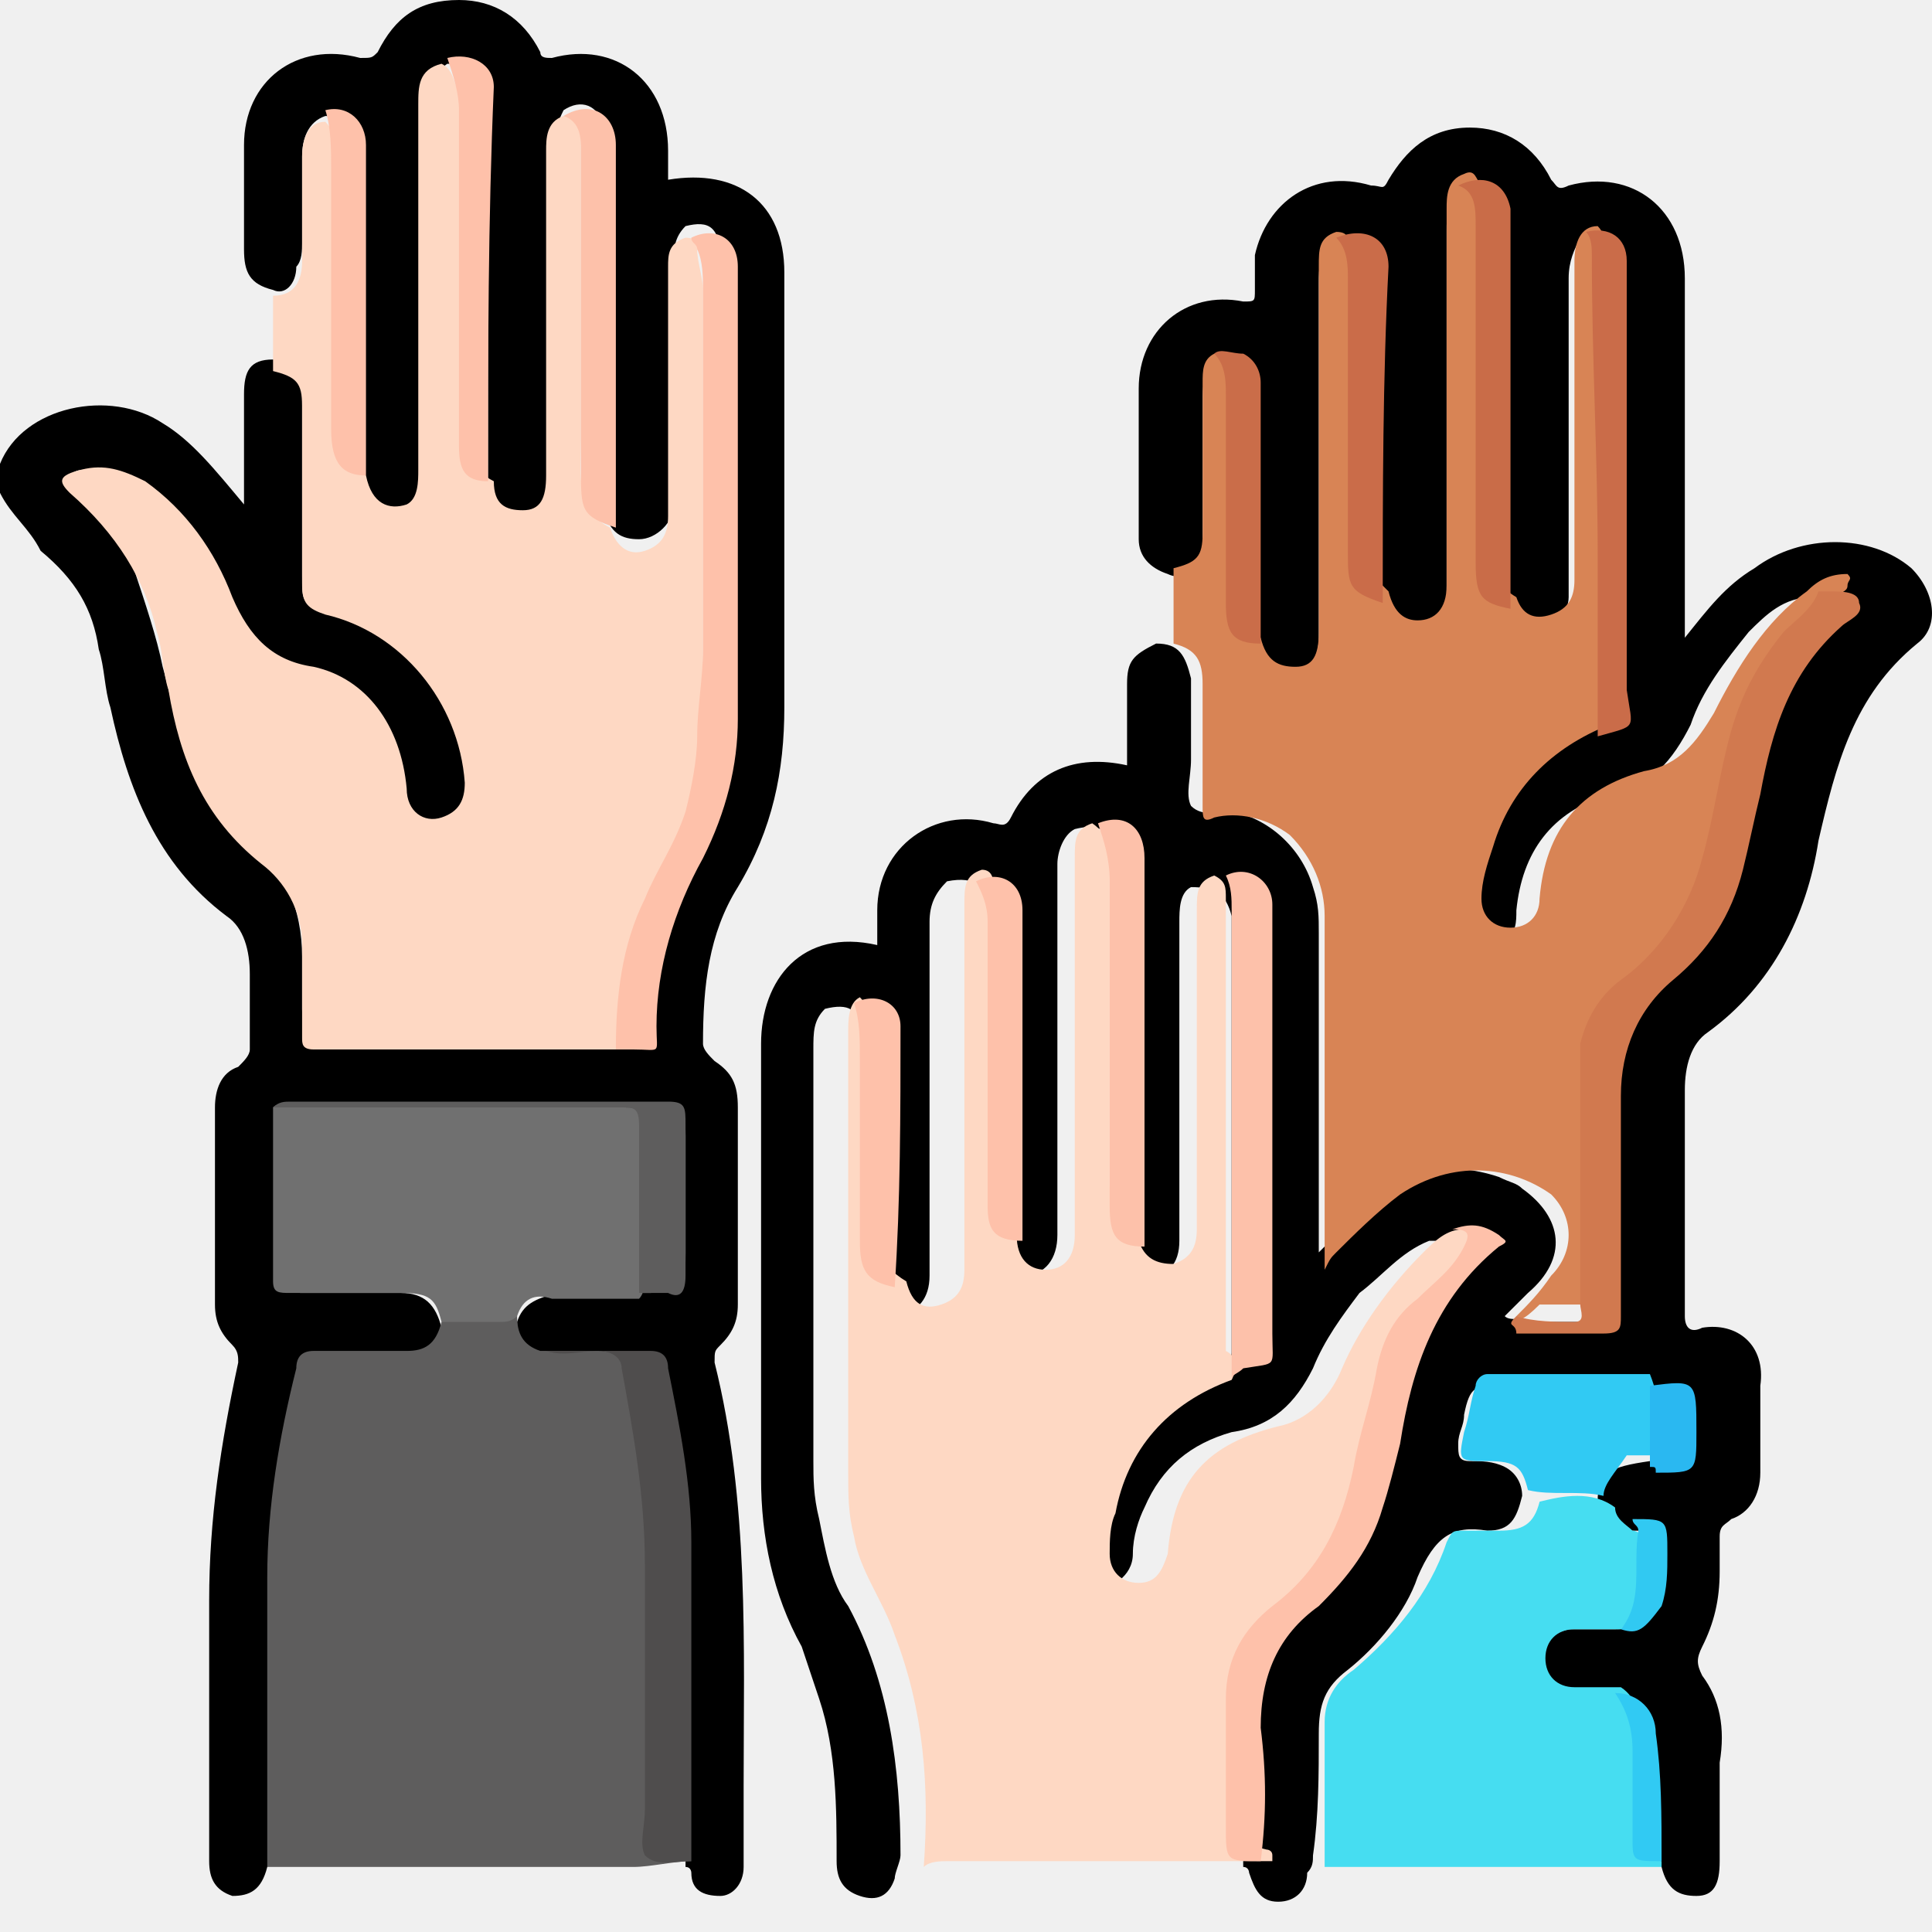
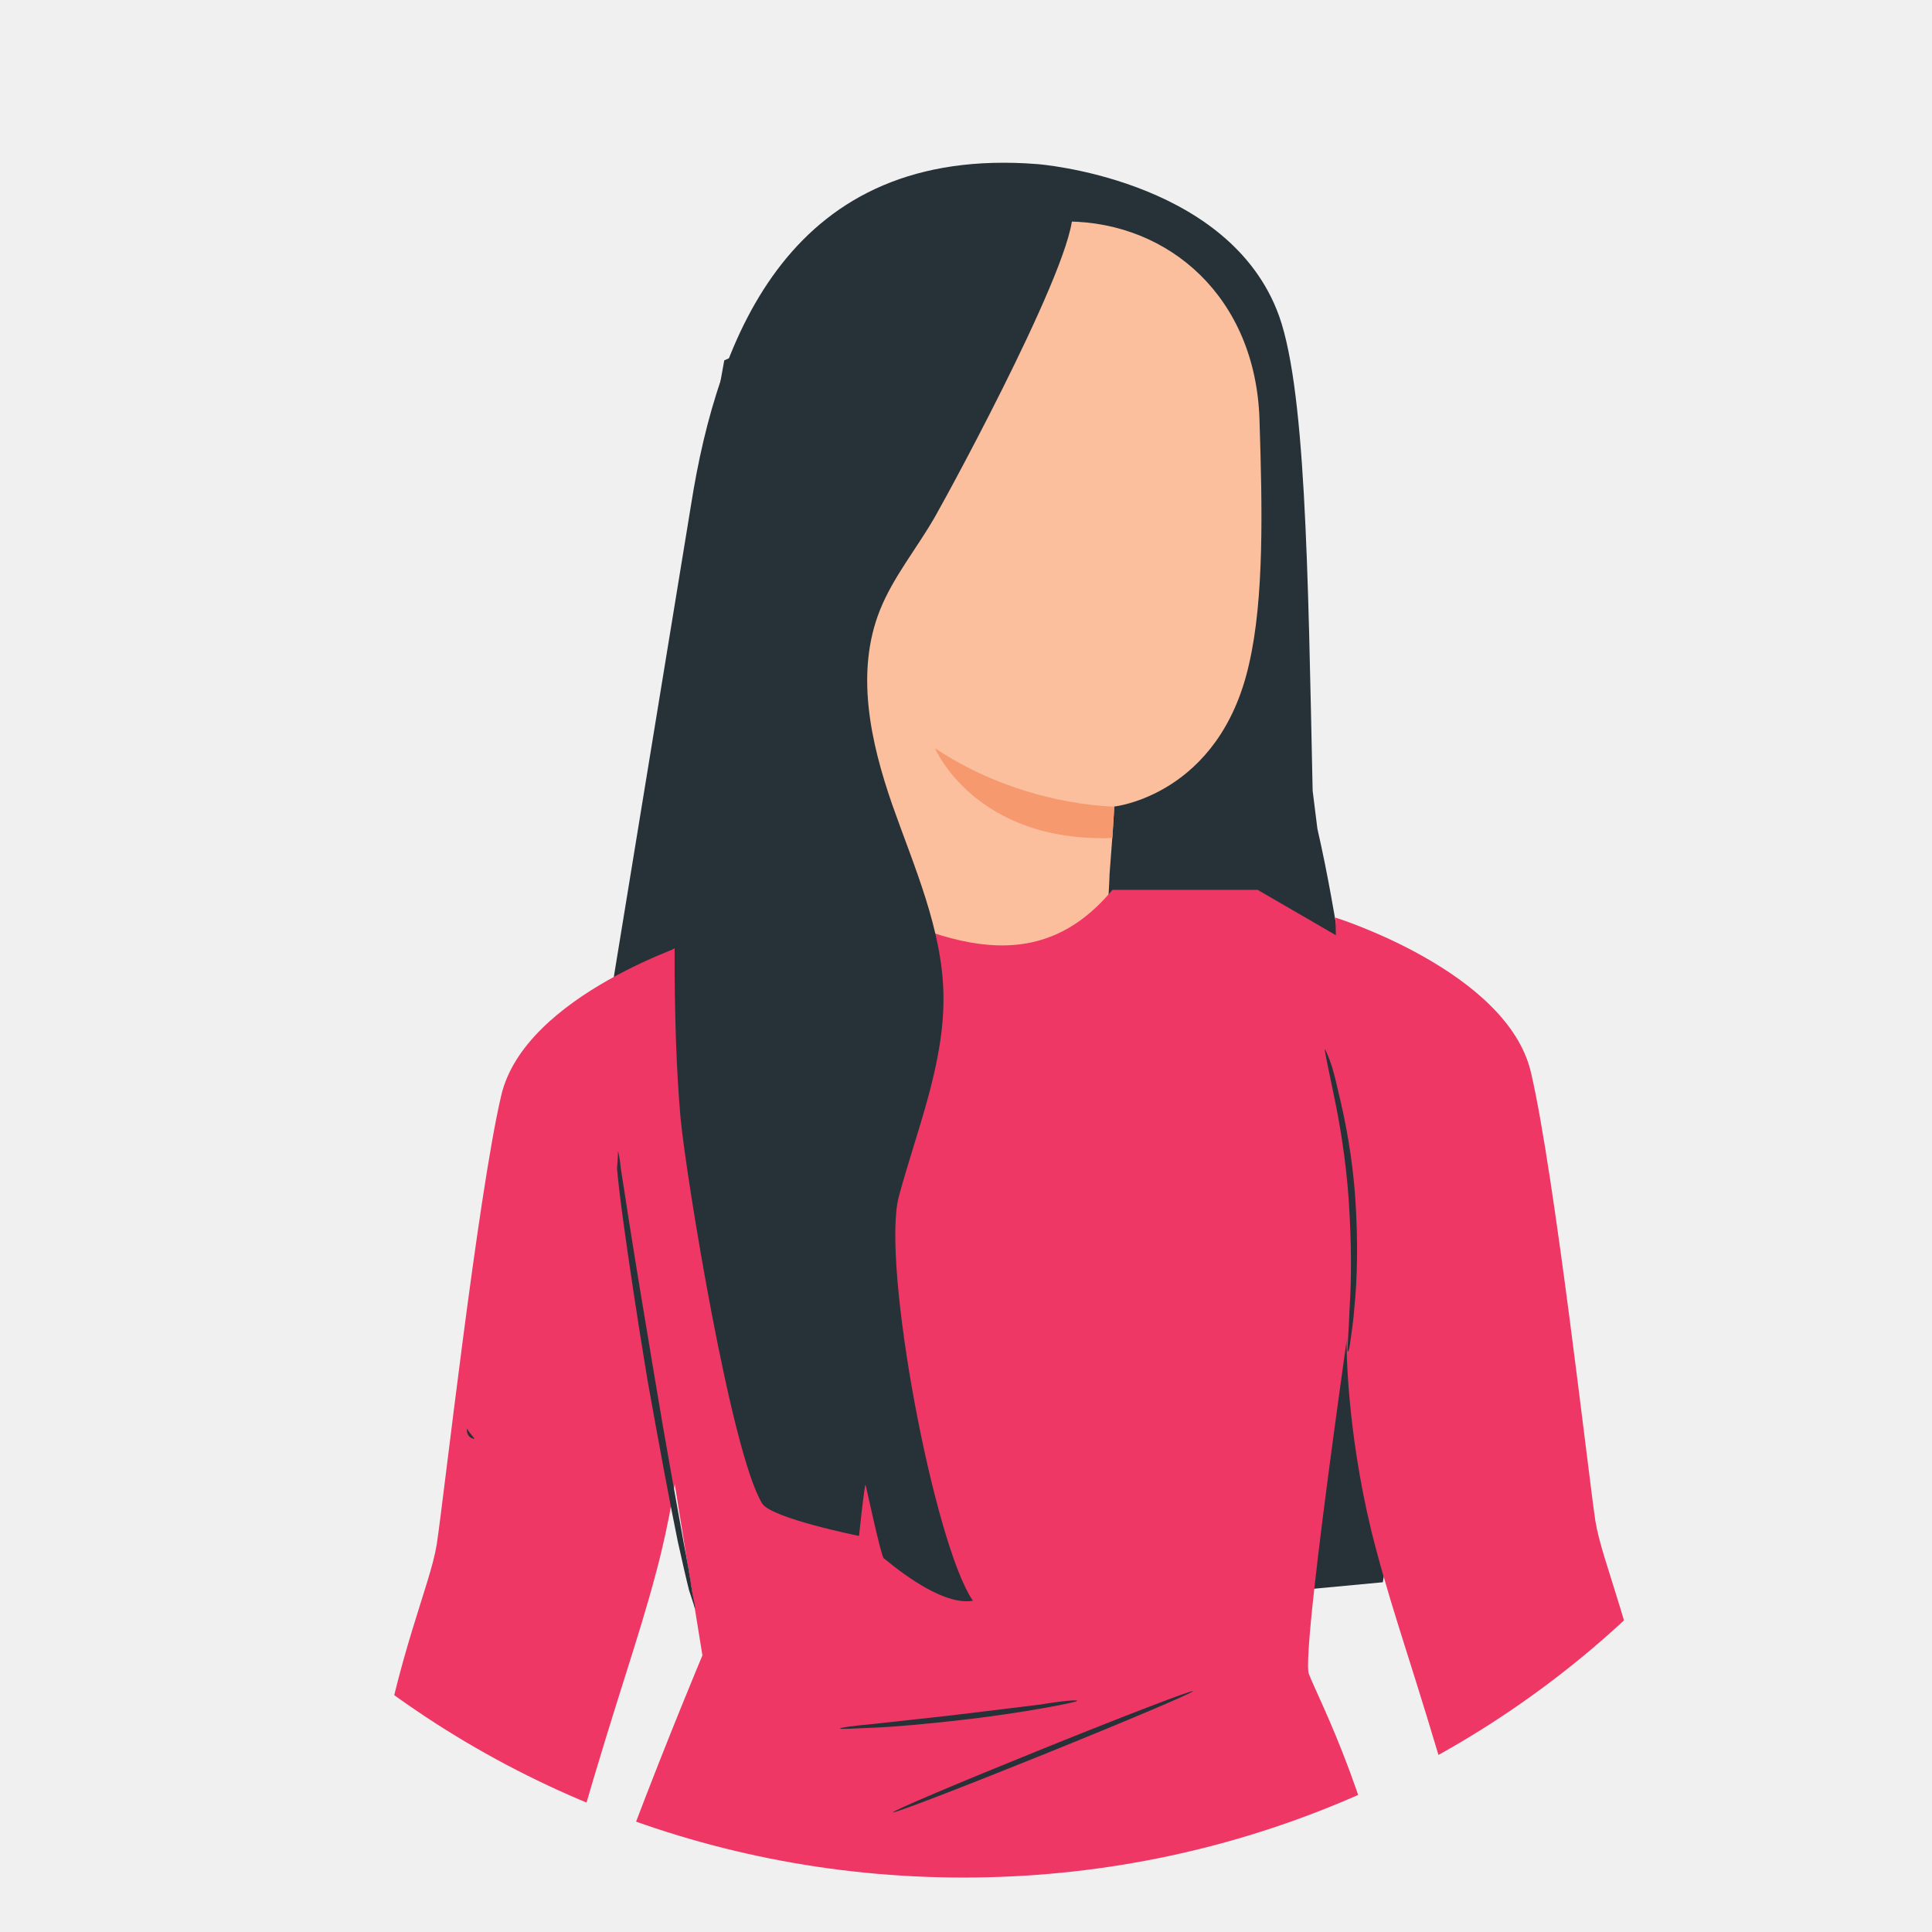
- <svg xmlns="http://www.w3.org/2000/svg" width="30" height="30" viewBox="0 0 30 30" fill="none">
-   <path d="M4.24 4.502C3.879 4.412 3.789 4.231 3.789 3.871C3.789 3.331 3.789 2.791 3.789 2.251C3.789 1.26 4.601 0.63 5.593 0.9C5.774 0.9 5.774 0.9 5.864 0.81C6.134 0.27 6.495 0 7.127 0C7.668 0 8.119 0.27 8.39 0.81C8.39 0.9 8.48 0.9 8.57 0.9C9.563 0.63 10.374 1.26 10.374 2.341C10.374 2.521 10.374 2.611 10.374 2.791C11.457 2.611 12.179 3.151 12.179 4.231C12.179 6.482 12.179 8.733 12.179 10.984C12.179 11.974 11.998 12.874 11.457 13.775C11.006 14.495 10.916 15.305 10.916 16.206C10.916 16.296 11.006 16.386 11.096 16.476C11.367 16.656 11.457 16.836 11.457 17.196C11.457 18.186 11.457 19.177 11.457 20.257C11.457 20.527 11.367 20.707 11.186 20.887C11.096 20.977 11.096 20.977 11.096 21.157C11.637 23.318 11.547 25.569 11.547 27.73C11.547 28.18 11.547 28.54 11.547 28.99C11.547 29.26 11.367 29.44 11.186 29.44C10.916 29.44 10.735 29.35 10.735 29.08C10.735 29.08 10.735 28.99 10.645 28.99C10.645 28.9 10.645 28.72 10.645 28.54C10.645 27.55 10.645 26.559 10.645 25.569C10.645 24.218 10.555 22.868 10.284 21.608C10.194 21.157 10.194 21.157 9.743 21.157C9.292 21.157 8.841 21.157 8.48 21.157C8.119 21.067 8.029 20.977 8.029 20.527C8.119 20.257 8.3 20.167 8.66 20.077C9.112 20.077 9.563 20.077 10.014 20.077C10.645 20.077 10.645 20.077 10.645 19.447C10.645 18.817 10.645 18.276 10.645 17.646C10.645 17.376 10.645 17.286 10.284 17.286C8.39 17.286 6.586 17.286 4.691 17.286C4.601 17.286 4.511 17.286 4.42 17.376C4.33 17.466 4.33 17.556 4.33 17.646C4.33 18.366 4.33 18.997 4.33 19.717C4.33 19.987 4.33 20.077 4.691 20.077C5.232 20.077 5.774 20.077 6.225 20.077C6.586 20.077 6.766 20.257 6.856 20.617C6.766 20.977 6.676 21.067 6.315 21.067C5.864 21.067 5.503 21.067 5.052 21.067C4.781 21.067 4.691 21.157 4.601 21.427C4.42 22.598 4.24 23.678 4.24 24.849C4.24 26.109 4.24 27.28 4.24 28.54C4.24 28.72 4.24 28.81 4.15 28.99C4.06 29.35 3.879 29.44 3.609 29.44C3.338 29.35 3.248 29.17 3.248 28.9C3.248 27.55 3.248 26.199 3.248 24.849C3.248 23.588 3.428 22.418 3.699 21.157C3.699 21.067 3.699 20.977 3.609 20.887C3.428 20.707 3.338 20.527 3.338 20.257C3.338 19.267 3.338 18.186 3.338 17.196C3.338 16.926 3.428 16.656 3.699 16.566C3.789 16.476 3.879 16.386 3.879 16.296C3.879 15.936 3.879 15.485 3.879 15.125C3.879 14.765 3.789 14.405 3.518 14.225C2.436 13.415 1.985 12.244 1.714 10.984C1.624 10.714 1.624 10.354 1.534 10.084C1.443 9.453 1.173 9.003 0.631 8.553C0.451 8.193 0.18 8.013 0 7.653C0 7.473 0 7.383 0 7.203C0.361 6.302 1.714 6.032 2.526 6.572C2.977 6.842 3.338 7.293 3.789 7.833C3.789 7.203 3.789 6.662 3.789 6.122C3.789 5.762 3.879 5.582 4.24 5.582C4.511 5.582 4.691 5.672 4.691 6.032C4.691 6.302 4.691 6.482 4.691 6.752C4.691 7.473 4.691 8.193 4.691 8.913C4.691 9.363 4.691 9.363 5.052 9.453C6.315 9.813 7.127 10.804 7.307 12.064C7.307 12.424 7.217 12.694 6.946 12.784C6.495 12.784 6.315 12.604 6.225 12.244C6.134 11.794 6.044 11.344 5.683 10.984C5.413 10.714 5.052 10.444 4.691 10.354C4.06 10.174 3.699 9.813 3.428 9.273C3.157 8.643 2.706 8.013 2.075 7.563C1.894 7.383 1.624 7.293 1.353 7.293C1.263 7.293 1.173 7.293 1.083 7.383C1.083 7.473 1.173 7.563 1.173 7.563C1.534 7.923 1.894 8.283 2.075 8.823C2.255 9.363 2.436 9.903 2.526 10.354C2.706 10.984 2.797 11.704 3.157 12.244C3.338 12.514 3.518 12.784 3.789 12.965C4.42 13.415 4.691 14.135 4.691 14.855C4.691 15.125 4.691 15.395 4.691 15.665C4.691 15.936 4.781 15.936 4.962 15.936C5.864 15.936 6.766 15.936 7.758 15.936C8.3 15.936 8.931 15.936 9.472 15.936H9.563C9.923 15.936 9.923 15.936 9.923 15.575C9.923 15.215 9.923 14.855 10.014 14.585C10.104 14.045 10.374 13.505 10.645 12.965C11.006 12.334 11.186 11.704 11.186 10.984C11.186 8.643 11.186 6.392 11.186 4.051C11.186 3.511 11.006 3.421 10.645 3.511C10.465 3.691 10.465 3.871 10.465 4.051C10.465 5.222 10.465 6.302 10.465 7.473C10.465 7.563 10.465 7.743 10.465 7.833C10.465 8.103 10.194 8.373 9.923 8.373C9.653 8.373 9.472 8.283 9.382 7.923C9.382 6.122 9.382 4.231 9.382 2.431C9.382 2.251 9.382 2.161 9.382 1.981C9.292 1.621 9.021 1.531 8.751 1.711C8.57 2.071 8.57 2.341 8.57 2.521C8.57 4.051 8.57 5.492 8.57 7.022C8.57 7.112 8.57 7.293 8.57 7.383C8.57 7.743 8.39 7.923 8.119 8.013C7.849 8.013 7.668 7.923 7.578 7.563C7.578 6.842 7.578 6.032 7.578 5.312C7.578 4.141 7.578 2.971 7.578 1.801C7.578 1.711 7.578 1.531 7.578 1.441C7.488 1.08 7.307 0.99 6.946 0.99C6.676 1.17 6.676 1.35 6.676 1.621C6.676 2.161 6.676 2.701 6.676 3.241C6.676 4.502 6.676 5.762 6.676 7.022C6.676 7.112 6.676 7.203 6.676 7.293C6.676 7.653 6.495 7.833 6.225 7.923C5.954 7.923 5.774 7.833 5.593 7.473C5.593 6.572 5.593 5.672 5.593 4.682C5.593 3.871 5.593 3.151 5.593 2.341C5.593 1.981 5.413 1.801 5.052 1.801C4.781 1.891 4.691 2.161 4.691 2.431C4.691 2.881 4.691 3.331 4.691 3.781C4.691 3.871 4.691 4.051 4.601 4.141C4.601 4.412 4.42 4.592 4.24 4.502Z" fill="black" />
-   <path d="M18.133 8.913C17.862 8.823 17.682 8.643 17.682 8.373C17.682 7.563 17.682 6.752 17.682 6.032C17.682 5.132 18.403 4.502 19.305 4.682C19.486 4.682 19.486 4.682 19.486 4.502C19.486 4.322 19.486 4.141 19.486 3.961C19.666 3.151 20.388 2.611 21.29 2.881C21.471 2.881 21.471 2.971 21.561 2.791C21.831 2.341 22.192 1.981 22.824 1.981C23.365 1.981 23.816 2.251 24.087 2.791C24.177 2.881 24.177 2.971 24.358 2.881C25.35 2.611 26.162 3.241 26.162 4.322C26.162 5.852 26.162 7.293 26.162 8.823C26.162 9.183 26.162 9.453 26.162 9.903C26.523 9.453 26.793 9.093 27.244 8.823C27.966 8.283 29.049 8.283 29.68 8.823C30.041 9.183 30.131 9.723 29.77 9.993C28.778 10.804 28.507 11.884 28.237 13.055C28.056 14.225 27.515 15.305 26.523 16.026C26.252 16.206 26.162 16.566 26.162 16.926C26.162 18.096 26.162 19.267 26.162 20.437C26.162 20.617 26.252 20.707 26.432 20.617C26.974 20.527 27.425 20.887 27.334 21.518C27.334 21.968 27.334 22.418 27.334 22.868C27.334 23.228 27.154 23.498 26.883 23.588C26.793 23.678 26.703 23.678 26.703 23.858C26.703 24.038 26.703 24.218 26.703 24.399C26.703 24.849 26.613 25.209 26.432 25.569C26.342 25.749 26.342 25.839 26.432 26.019C26.703 26.379 26.793 26.829 26.703 27.37C26.703 27.91 26.703 28.36 26.703 28.9C26.703 29.26 26.613 29.44 26.342 29.44C26.072 29.44 25.891 29.35 25.801 28.99C25.801 28.99 25.801 28.9 25.711 28.9C25.62 28.36 25.711 27.73 25.711 27.19C25.711 27.009 25.711 26.919 25.62 26.739C25.53 26.469 25.44 26.289 25.079 26.379C24.808 26.379 24.538 26.379 24.358 26.379C23.997 26.379 23.816 26.109 23.816 25.839C23.816 25.569 23.997 25.389 24.358 25.299C24.628 25.299 24.808 25.299 25.079 25.299C25.44 25.299 25.62 25.209 25.62 24.759C25.62 24.489 25.62 24.218 25.62 23.948C25.62 23.858 25.53 23.768 25.44 23.768C25.35 23.768 25.26 23.768 25.169 23.768C24.989 23.678 24.808 23.588 24.808 23.318C24.808 22.868 24.989 22.778 25.62 22.688C26.342 22.688 26.252 22.778 26.252 21.968C26.252 21.518 26.252 21.518 25.801 21.518C25.711 21.518 25.62 21.518 25.53 21.518C24.808 21.518 23.997 21.518 23.275 21.518C22.914 21.518 22.824 21.518 22.734 21.968C22.734 22.148 22.643 22.238 22.643 22.418C22.643 22.598 22.643 22.688 22.824 22.688C23.004 22.688 23.185 22.688 23.365 22.778C23.546 22.868 23.636 23.048 23.636 23.228C23.546 23.588 23.455 23.768 23.095 23.768C22.553 23.678 22.283 23.858 22.012 24.489C21.831 25.029 21.38 25.569 20.929 25.929C20.569 26.199 20.478 26.469 20.478 26.919C20.478 27.55 20.478 28.18 20.388 28.81C20.388 28.9 20.388 28.99 20.298 29.08C20.298 29.35 20.117 29.53 19.847 29.53C19.576 29.53 19.486 29.35 19.396 29.08C19.396 29.08 19.396 28.99 19.305 28.99C19.305 28.45 19.215 27.82 19.305 27.28C19.305 27.19 19.305 27.099 19.305 27.009C19.215 26.289 19.576 25.659 20.117 25.209C20.839 24.669 21.11 23.948 21.29 23.138C21.38 22.688 21.471 22.238 21.561 21.878C21.741 21.067 22.102 20.347 22.643 19.807C22.734 19.717 22.914 19.627 22.824 19.447C22.734 19.267 22.553 19.267 22.373 19.267C22.283 19.267 22.192 19.267 22.192 19.267C21.741 19.447 21.471 19.807 21.11 20.077C20.839 20.437 20.569 20.797 20.388 21.247C20.117 21.788 19.757 22.148 19.125 22.238C18.494 22.418 18.043 22.778 17.772 23.408C17.682 23.588 17.591 23.858 17.591 24.128C17.591 24.489 17.231 24.669 17.05 24.669C16.78 24.669 16.599 24.399 16.599 24.038C16.689 22.868 17.501 21.788 18.674 21.337C18.764 21.337 18.855 21.247 18.945 21.247C19.125 21.157 19.125 21.067 19.125 20.977C19.125 20.887 19.125 20.797 19.125 20.707C19.125 18.727 19.125 16.656 19.125 14.675C19.125 14.495 19.125 14.405 19.125 14.225C19.035 13.865 18.855 13.775 18.494 13.775C18.313 13.865 18.313 14.135 18.313 14.315C18.313 15.846 18.313 17.376 18.313 18.907C18.313 18.997 18.313 19.177 18.313 19.267C18.313 19.627 18.133 19.807 17.862 19.807C17.591 19.807 17.411 19.717 17.321 19.357C17.321 19.177 17.321 19.087 17.321 18.907C17.321 17.196 17.321 15.395 17.321 13.685C17.321 13.505 17.321 13.415 17.321 13.235C17.231 12.874 17.05 12.784 16.689 12.874C16.509 12.964 16.419 13.235 16.419 13.415C16.419 14.495 16.419 15.485 16.419 16.566C16.419 17.376 16.419 18.096 16.419 18.907C16.419 18.997 16.419 19.087 16.419 19.177C16.419 19.537 16.238 19.807 15.877 19.807C15.607 19.807 15.336 19.537 15.336 19.177C15.336 17.646 15.336 16.026 15.336 14.495C15.336 14.405 15.336 14.225 15.336 14.135C15.336 13.775 15.156 13.595 14.705 13.685C14.524 13.865 14.434 14.045 14.434 14.315C14.434 16.026 14.434 17.736 14.434 19.447C14.434 19.537 14.434 19.717 14.434 19.807C14.434 20.167 14.254 20.347 13.983 20.437C13.712 20.527 13.532 20.347 13.351 19.987C13.261 19.177 13.351 18.456 13.351 17.646C13.351 17.106 13.351 16.566 13.351 16.026C13.351 15.665 13.171 15.575 12.81 15.665C12.63 15.846 12.63 16.026 12.63 16.296C12.63 18.456 12.63 20.527 12.63 22.688C12.63 22.958 12.63 23.228 12.72 23.588C12.81 24.038 12.9 24.579 13.171 24.939C13.803 26.109 13.983 27.46 13.983 28.81C13.983 28.9 13.893 29.08 13.893 29.17C13.803 29.44 13.622 29.53 13.351 29.44C13.081 29.35 12.991 29.17 12.991 28.9C12.991 28.09 12.991 27.19 12.72 26.379C12.63 26.109 12.54 25.839 12.449 25.569C11.998 24.759 11.818 23.858 11.818 22.958C11.818 20.707 11.818 18.456 11.818 16.206C11.818 15.215 12.449 14.405 13.622 14.675C13.622 14.495 13.622 14.315 13.622 14.135C13.622 13.145 14.524 12.514 15.426 12.784C15.517 12.784 15.607 12.874 15.697 12.694C16.058 11.974 16.689 11.704 17.501 11.884C17.501 11.434 17.501 11.074 17.501 10.624C17.501 10.264 17.591 10.174 17.952 9.993C18.313 9.993 18.403 10.174 18.494 10.534C18.494 10.984 18.494 11.434 18.494 11.794C18.494 12.064 18.403 12.334 18.494 12.514C18.674 12.694 18.945 12.604 19.125 12.604C19.666 12.694 20.208 13.145 20.388 13.775C20.478 14.045 20.478 14.225 20.478 14.495C20.478 16.026 20.478 17.556 20.478 19.177C20.478 19.267 20.478 19.357 20.478 19.447C20.749 19.177 20.929 18.997 21.2 18.727C21.831 18.186 22.463 18.006 23.275 18.276C23.455 18.366 23.546 18.366 23.636 18.456C24.267 18.907 24.358 19.537 23.726 20.077C23.636 20.167 23.455 20.347 23.365 20.437C23.455 20.527 23.636 20.437 23.816 20.527C24.087 20.527 24.358 20.527 24.538 20.527C24.808 20.527 24.899 20.437 24.899 20.167C24.899 19.267 24.899 18.456 24.899 17.556C24.899 17.196 24.899 16.836 24.989 16.476C25.079 15.936 25.35 15.485 25.801 15.125C26.342 14.675 26.703 14.135 26.974 13.415C27.154 12.874 27.244 12.334 27.334 11.794C27.515 10.984 27.876 10.174 28.507 9.633L28.598 9.543C28.688 9.453 28.688 9.363 28.507 9.273C28.417 9.273 28.327 9.273 28.146 9.273C27.695 9.273 27.425 9.543 27.154 9.813C26.793 10.264 26.432 10.714 26.252 11.254C25.981 11.794 25.62 12.244 24.989 12.334C24.087 12.604 23.636 13.235 23.546 14.135C23.546 14.315 23.546 14.495 23.365 14.585C23.185 14.675 23.004 14.675 22.824 14.585C22.643 14.495 22.463 14.225 22.553 14.045C22.643 13.415 22.824 12.874 23.185 12.424C23.546 11.884 24.087 11.614 24.718 11.344C25.169 11.164 25.169 11.164 25.169 10.714C25.169 9.003 25.169 7.293 25.169 5.672C25.169 5.222 25.079 4.682 25.079 4.141C25.079 3.781 24.899 3.691 24.538 3.691C24.448 3.871 24.358 4.051 24.358 4.322C24.358 5.222 24.358 6.122 24.358 7.022C24.358 7.653 24.358 8.283 24.358 8.913C24.358 9.003 24.358 9.093 24.358 9.273C24.358 9.543 24.087 9.723 23.906 9.813C23.636 9.813 23.455 9.723 23.365 9.453C23.365 9.273 23.365 9.183 23.365 9.003C23.365 7.203 23.365 5.492 23.365 3.691C23.365 3.511 23.365 3.331 23.275 3.241C23.185 2.971 22.914 2.881 22.643 2.971C22.463 3.151 22.463 3.331 22.463 3.601C22.463 5.402 22.463 7.203 22.463 9.003C22.463 9.093 22.463 9.273 22.463 9.363C22.463 9.723 22.283 9.903 21.922 9.993C21.651 9.993 21.471 9.813 21.38 9.453C21.38 7.833 21.38 6.212 21.38 4.592C21.38 4.412 21.38 4.322 21.38 4.141C21.29 3.781 21.11 3.601 20.749 3.781C20.478 3.961 20.478 4.141 20.478 4.412C20.478 5.492 20.478 6.572 20.478 7.653C20.478 8.283 20.478 9.003 20.478 9.633C20.478 9.723 20.478 9.813 20.478 9.903C20.478 10.264 20.298 10.444 20.027 10.534C19.757 10.534 19.576 10.354 19.486 9.993C19.486 8.823 19.486 7.563 19.486 6.392C19.486 6.302 19.486 6.122 19.486 6.032C19.486 5.672 19.215 5.492 18.855 5.672C18.674 5.852 18.674 6.032 18.674 6.212C18.674 6.932 18.674 7.653 18.674 8.373C18.674 8.553 18.674 8.733 18.584 8.823C18.494 8.913 18.313 9.003 18.133 8.913Z" fill="black" />
-   <path d="M19.125 21.427C18.133 21.788 17.501 22.508 17.321 23.498C17.231 23.678 17.231 23.948 17.231 24.128C17.231 24.399 17.411 24.579 17.682 24.579C17.952 24.579 18.043 24.399 18.133 24.128C18.223 22.958 18.764 22.418 19.847 22.148C20.298 22.058 20.659 21.698 20.839 21.247C21.11 20.617 21.561 19.987 22.102 19.447C22.283 19.267 22.463 19.087 22.734 19.087C23.004 19.087 23.095 19.087 23.004 19.357C22.914 19.447 22.914 19.537 22.824 19.627C22.643 19.807 22.553 19.987 22.373 20.077C22.012 20.437 21.832 20.887 21.651 21.337C21.561 21.968 21.381 22.598 21.2 23.138C20.93 23.858 20.569 24.489 19.937 24.939C19.486 25.299 19.306 25.749 19.306 26.289C19.306 26.919 19.306 27.64 19.306 28.27C19.306 28.63 19.306 28.63 19.666 28.72C19.666 28.72 19.757 28.72 19.757 28.81C19.757 28.81 19.757 28.81 19.757 28.9C18.043 28.9 16.419 28.9 14.705 28.9C14.614 28.9 14.434 28.9 14.344 28.99C14.434 27.73 14.344 26.559 13.893 25.389C13.712 24.849 13.352 24.399 13.261 23.858C13.171 23.498 13.171 23.228 13.171 22.868C13.171 20.617 13.171 18.276 13.171 16.026C13.171 15.846 13.171 15.575 13.352 15.485C13.532 15.665 13.532 15.936 13.532 16.116C13.532 17.016 13.532 17.916 13.532 18.817C13.532 19.267 13.622 19.627 14.073 19.897C14.164 20.257 14.344 20.347 14.615 20.257C14.885 20.167 14.975 19.987 14.975 19.717C14.975 17.826 14.975 15.936 14.975 14.045C14.975 13.775 14.975 13.595 15.246 13.505C15.427 13.505 15.427 13.685 15.427 13.775C15.336 14.045 15.336 14.225 15.336 14.405C15.336 15.665 15.336 17.016 15.336 18.276C15.336 18.727 15.427 18.997 15.787 19.177C15.787 19.537 15.968 19.717 16.238 19.717C16.509 19.717 16.689 19.537 16.689 19.177C16.689 17.196 16.689 15.305 16.689 13.325C16.689 13.055 16.689 12.874 16.96 12.784C17.231 12.964 17.231 13.235 17.231 13.505C17.231 13.955 17.231 14.315 17.231 14.765C17.231 15.936 17.231 17.196 17.231 18.366C17.231 18.817 17.321 19.177 17.682 19.267C17.772 19.537 17.952 19.627 18.223 19.627C18.494 19.537 18.584 19.357 18.584 19.087C18.584 17.466 18.584 15.755 18.584 14.135C18.584 13.865 18.584 13.685 18.855 13.595C19.035 13.685 19.035 13.775 19.035 13.955C19.035 14.045 19.035 14.225 19.035 14.405C19.035 16.566 19.035 18.727 19.035 20.977C19.215 21.067 19.215 21.247 19.125 21.427Z" fill="#FED8C3" />
-   <path d="M5.683 7.383C5.774 7.833 6.044 7.923 6.315 7.833C6.495 7.743 6.495 7.473 6.495 7.293C6.495 5.402 6.495 3.511 6.495 1.621C6.495 1.35 6.495 1.08 6.856 0.99C7.037 1.08 7.037 1.26 7.127 1.441C7.217 1.531 7.217 1.711 7.217 1.801C7.217 3.421 7.217 4.952 7.217 6.572C7.217 6.932 7.307 7.293 7.668 7.473C7.668 7.833 7.848 7.923 8.119 7.923C8.39 7.923 8.48 7.743 8.48 7.383C8.48 5.672 8.48 4.051 8.48 2.341C8.48 2.161 8.48 1.891 8.751 1.801C8.931 1.801 8.931 1.891 9.021 1.981C9.021 2.161 9.021 2.341 9.021 2.521C9.021 3.961 9.021 5.402 9.021 6.842C9.021 7.383 8.931 7.923 9.472 8.193C9.563 8.463 9.743 8.643 10.014 8.553C10.284 8.463 10.374 8.283 10.374 8.013C10.374 6.752 10.374 5.492 10.374 4.141C10.374 3.961 10.374 3.781 10.645 3.691C10.825 3.691 10.825 3.781 10.825 3.871C10.825 4.051 10.916 4.322 10.916 4.502C10.916 5.672 10.916 6.932 10.916 8.103C10.916 8.913 10.916 9.723 10.916 10.534C10.916 10.984 10.916 11.434 10.825 11.884C10.735 12.424 10.645 12.965 10.374 13.415C9.923 14.225 9.743 15.035 9.653 15.936C9.653 16.026 9.653 16.206 9.563 16.296C8.029 16.296 6.495 16.296 4.871 16.296C4.691 16.296 4.691 16.206 4.691 16.116C4.691 15.665 4.691 15.215 4.691 14.675C4.691 14.135 4.42 13.685 4.06 13.415C3.157 12.694 2.797 11.794 2.616 10.714C2.526 10.444 2.526 10.084 2.436 9.813C2.255 9.003 1.804 8.283 1.083 7.653C0.902 7.473 0.902 7.383 1.263 7.293C1.624 7.203 1.894 7.293 2.255 7.473C2.887 7.923 3.338 8.553 3.608 9.273C3.879 9.903 4.24 10.264 4.871 10.354C5.683 10.534 6.225 11.254 6.315 12.244C6.315 12.604 6.585 12.784 6.856 12.694C7.127 12.604 7.217 12.424 7.217 12.154C7.127 10.894 6.225 9.813 5.052 9.543C4.781 9.453 4.691 9.363 4.691 9.093C4.691 8.193 4.691 7.203 4.691 6.302C4.691 5.942 4.601 5.852 4.24 5.762C4.24 5.402 4.24 4.952 4.24 4.592C4.601 4.592 4.691 4.322 4.691 4.051C4.691 3.511 4.691 2.971 4.691 2.431C4.691 2.161 4.781 1.891 5.052 1.891C5.232 2.071 5.232 2.341 5.232 2.521C5.232 3.781 5.232 5.042 5.232 6.302C5.232 6.392 5.232 6.482 5.232 6.662C5.232 6.842 5.323 7.203 5.683 7.383Z" fill="#FED8C3" />
-   <path d="M23.546 20.437C23.726 20.257 23.906 20.077 24.087 19.807C24.448 19.447 24.448 18.907 24.087 18.547C23.455 18.096 22.553 18.006 21.741 18.547C21.381 18.817 21.02 19.177 20.749 19.447C20.659 19.537 20.659 19.537 20.569 19.717C20.569 19.537 20.569 19.447 20.569 19.357C20.569 17.646 20.569 15.936 20.569 14.225C20.569 13.775 20.388 13.325 20.027 12.965C19.666 12.694 19.215 12.604 18.855 12.694C18.674 12.784 18.674 12.694 18.674 12.514C18.674 11.884 18.674 11.254 18.674 10.624C18.674 10.264 18.584 10.084 18.223 9.994C18.223 9.633 18.223 9.183 18.223 8.823C18.584 8.733 18.674 8.643 18.674 8.283C18.674 7.473 18.674 6.752 18.674 5.942C18.674 5.762 18.674 5.582 18.855 5.492C19.035 5.492 19.035 5.582 19.035 5.762C19.125 5.942 19.125 6.122 19.125 6.212C19.125 7.113 19.125 8.013 19.125 9.003C19.125 9.453 19.215 9.723 19.576 9.903C19.666 10.264 19.847 10.354 20.117 10.354C20.388 10.354 20.478 10.174 20.478 9.813C20.478 7.923 20.478 6.032 20.478 4.141C20.478 3.871 20.478 3.691 20.749 3.601C20.929 3.601 20.929 3.691 20.929 3.781C21.02 3.961 21.02 4.141 21.02 4.322C21.02 5.672 21.02 7.022 21.02 8.283C21.02 8.643 21.11 9.003 21.471 9.093L21.561 9.183C21.651 9.543 21.831 9.633 22.012 9.633C22.283 9.633 22.463 9.453 22.463 9.093C22.463 7.113 22.463 5.222 22.463 3.241C22.463 3.061 22.463 2.791 22.734 2.701C22.914 2.611 22.914 2.791 23.004 2.881C23.095 3.061 23.095 3.331 23.095 3.511C23.095 5.042 23.095 6.662 23.095 8.193C23.095 8.643 23.095 9.003 23.546 9.273C23.636 9.543 23.816 9.633 24.087 9.543C24.358 9.453 24.448 9.273 24.448 9.003C24.448 7.383 24.448 5.672 24.448 4.051C24.448 3.781 24.538 3.511 24.809 3.511C24.899 3.601 24.899 3.691 24.989 3.781C24.989 3.871 24.989 3.961 24.989 3.961C24.989 6.212 25.079 8.463 25.079 10.714C25.079 10.894 25.079 11.074 24.989 11.254C24.087 11.614 23.455 12.244 23.185 13.145C23.095 13.415 23.004 13.685 23.004 13.955C23.004 14.225 23.185 14.405 23.455 14.405C23.726 14.405 23.906 14.225 23.906 13.955C23.997 12.874 24.538 12.244 25.53 11.974C26.072 11.884 26.342 11.524 26.613 11.074C26.974 10.354 27.425 9.633 28.056 9.183C28.237 9.003 28.417 8.913 28.688 8.913C28.778 9.003 28.688 9.003 28.688 9.093C28.688 9.183 28.598 9.183 28.507 9.273C27.695 9.903 27.334 10.804 27.154 11.794C27.064 12.334 26.884 12.874 26.703 13.415C26.432 14.045 26.072 14.585 25.53 14.945C25.079 15.305 24.899 15.756 24.899 16.296C24.899 17.466 24.899 18.637 24.899 19.807C24.899 20.257 24.899 20.257 24.448 20.257C24.267 20.257 24.087 20.257 23.906 20.257C23.636 20.527 23.546 20.527 23.546 20.437Z" fill="#D88455" />
-   <path d="M10.735 28.9C10.465 28.9 10.104 28.99 9.833 28.99C7.939 28.99 6.044 28.99 4.15 28.99C4.15 27.46 4.15 26.019 4.15 24.489C4.15 23.408 4.33 22.328 4.601 21.247C4.601 21.067 4.691 20.977 4.871 20.977C5.323 20.977 5.774 20.977 6.315 20.977C6.586 20.977 6.766 20.887 6.856 20.527C6.946 20.437 7.037 20.437 7.127 20.437C7.397 20.437 7.758 20.437 8.029 20.437C8.029 20.707 8.119 20.887 8.39 20.977C8.66 20.977 8.931 20.977 9.292 20.977C9.563 20.977 9.653 21.067 9.743 21.337C9.923 22.058 10.014 22.778 10.104 23.498C10.194 25.119 10.104 26.739 10.194 28.45C10.194 28.81 10.194 28.81 10.555 28.81C10.465 28.81 10.645 28.81 10.735 28.9Z" fill="#5E5D5D" />
-   <path d="M25.169 25.299C24.899 25.299 24.718 25.299 24.448 25.299C24.177 25.299 23.997 25.479 23.997 25.749C23.997 26.019 24.177 26.199 24.448 26.199C24.718 26.199 24.899 26.199 25.169 26.199C25.44 26.379 25.44 26.649 25.44 26.919C25.44 27.37 25.44 27.91 25.44 28.36C25.44 28.63 25.44 28.81 25.801 28.9C25.801 28.9 25.801 28.9 25.801 28.99C24.087 28.99 22.283 28.99 20.569 28.99C20.569 28.27 20.569 27.46 20.569 26.739C20.569 26.379 20.749 26.109 21.02 25.929C21.651 25.389 22.192 24.759 22.463 23.948C22.553 23.768 22.553 23.768 22.734 23.768C22.914 23.768 23.095 23.768 23.275 23.768C23.636 23.768 23.816 23.678 23.907 23.318C24.267 23.228 24.718 23.138 25.079 23.408C25.079 23.588 25.26 23.678 25.35 23.768C25.44 23.768 25.53 23.858 25.53 23.948C25.53 24.309 25.62 24.669 25.53 25.029C25.35 25.029 25.26 25.209 25.169 25.299Z" fill="#46DDF1" />
-   <path d="M8.029 20.437C7.939 20.527 7.849 20.527 7.758 20.527C7.488 20.527 7.127 20.527 6.856 20.527C6.766 20.167 6.676 20.077 6.225 20.077C5.683 20.077 5.052 20.077 4.511 20.077C4.33 20.077 4.24 20.077 4.24 19.897C4.24 18.997 4.24 18.096 4.24 17.196C4.33 17.106 4.42 17.196 4.511 17.196C6.225 17.196 7.939 17.196 9.653 17.196C10.014 17.196 10.014 17.196 10.014 17.556C10.014 18.276 10.014 18.997 10.014 19.807C10.014 19.897 10.014 20.077 9.923 20.167C9.472 20.167 9.021 20.167 8.57 20.167C8.3 20.077 8.119 20.167 8.029 20.437Z" fill="#707070" />
-   <path d="M9.563 16.296C9.563 15.485 9.653 14.675 10.014 13.955C10.194 13.505 10.465 13.145 10.645 12.604C10.735 12.244 10.826 11.794 10.826 11.434C10.826 10.984 10.916 10.534 10.916 10.084C10.916 8.193 10.916 6.392 10.916 4.502C10.916 4.322 10.916 4.051 10.826 3.871C10.826 3.781 10.735 3.781 10.735 3.691C11.096 3.511 11.457 3.691 11.457 4.141C11.457 4.592 11.457 4.952 11.457 5.402C11.457 7.293 11.457 9.273 11.457 11.164C11.457 11.884 11.277 12.604 10.916 13.325C10.465 14.135 10.194 15.035 10.194 15.936C10.194 16.386 10.284 16.296 9.833 16.296C9.653 16.296 9.563 16.296 9.563 16.296Z" fill="#FEC1AA" />
-   <path d="M10.735 28.9C10.465 28.9 10.194 28.99 10.014 28.81C9.923 28.63 10.014 28.36 10.014 28.09C10.014 26.829 10.014 25.569 10.014 24.308C10.014 23.228 9.833 22.238 9.653 21.247C9.653 21.067 9.472 20.977 9.292 20.977C9.021 20.977 8.751 21.067 8.48 20.977C9.021 20.977 9.563 20.977 10.104 20.977C10.284 20.977 10.374 21.067 10.374 21.247C10.555 22.148 10.735 23.048 10.735 23.948C10.735 25.479 10.735 27.19 10.735 28.9Z" fill="#4F4D4D" />
-   <path d="M9.563 8.193C9.021 8.013 9.021 7.923 9.021 7.293C9.021 5.672 9.021 3.961 9.021 2.341C9.021 2.161 9.021 1.891 8.751 1.801C9.202 1.531 9.563 1.801 9.563 2.251C9.563 3.331 9.563 4.322 9.563 5.402C9.563 6.392 9.563 7.293 9.563 8.193Z" fill="#FDC1AA" />
-   <path d="M7.578 7.473C7.217 7.473 7.127 7.293 7.127 6.932C7.127 5.222 7.127 3.421 7.127 1.711C7.127 1.441 7.037 1.17 6.946 0.9C7.307 0.81 7.668 0.99 7.668 1.35C7.578 3.421 7.578 5.492 7.578 7.473Z" fill="#FEC1AA" />
-   <path d="M5.683 7.383C5.323 7.383 5.142 7.203 5.142 6.662C5.142 5.312 5.142 3.961 5.142 2.611C5.142 2.341 5.142 1.981 5.052 1.711C5.413 1.621 5.683 1.891 5.683 2.251C5.683 2.971 5.683 3.691 5.683 4.412C5.683 5.402 5.683 6.392 5.683 7.383Z" fill="#FEC1AA" />
-   <path d="M9.923 20.077C9.923 19.177 9.923 18.366 9.923 17.466C9.923 17.196 9.833 17.196 9.653 17.196C7.849 17.196 6.044 17.196 4.24 17.196C4.33 17.106 4.42 17.106 4.511 17.106C6.495 17.106 8.39 17.106 10.374 17.106C10.645 17.106 10.645 17.196 10.645 17.466C10.645 18.276 10.645 18.997 10.645 19.807C10.645 20.077 10.555 20.167 10.374 20.077C10.194 20.077 10.014 20.077 9.923 20.077Z" fill="#5E5D5D" />
-   <path d="M23.546 20.437C23.816 20.527 24.177 20.527 24.448 20.527C24.628 20.527 24.538 20.347 24.538 20.257C24.538 18.997 24.538 17.826 24.538 16.566C24.538 16.476 24.538 16.296 24.538 16.206C24.628 15.846 24.808 15.485 25.169 15.215C25.801 14.765 26.252 14.045 26.432 13.325C26.613 12.694 26.703 11.974 26.883 11.344C27.064 10.714 27.334 10.264 27.695 9.813C27.876 9.633 28.146 9.453 28.237 9.183C28.327 9.183 28.327 9.183 28.417 9.183C28.597 9.183 28.868 9.183 28.868 9.363C28.958 9.543 28.688 9.633 28.597 9.723C27.785 10.444 27.515 11.344 27.334 12.334C27.244 12.694 27.154 13.145 27.064 13.505C26.883 14.225 26.523 14.765 25.981 15.215C25.44 15.665 25.169 16.296 25.169 17.016C25.169 18.186 25.169 19.267 25.169 20.437C25.169 20.617 25.169 20.707 24.899 20.707C24.448 20.707 23.997 20.707 23.546 20.707C23.546 20.527 23.365 20.617 23.546 20.437Z" fill="#D1794F" />
-   <path d="M19.576 28.9C19.035 28.9 19.035 28.9 19.035 28.36C19.035 27.73 19.035 27.099 19.035 26.379C19.035 25.749 19.306 25.299 19.757 24.939C20.478 24.399 20.839 23.678 21.02 22.778C21.11 22.238 21.29 21.788 21.38 21.247C21.471 20.797 21.651 20.437 22.012 20.167C22.283 19.897 22.553 19.717 22.734 19.357C22.824 19.177 22.824 19.087 22.553 19.087C22.824 18.997 23.004 18.997 23.275 19.177C23.365 19.267 23.455 19.267 23.275 19.357C22.283 20.167 21.922 21.247 21.741 22.418C21.651 22.778 21.561 23.138 21.471 23.408C21.29 24.038 20.929 24.489 20.478 24.939C19.847 25.389 19.576 26.019 19.576 26.829C19.666 27.55 19.666 28.18 19.576 28.9Z" fill="#FEC1AA" />
-   <path d="M19.125 21.427C19.125 18.997 19.125 16.566 19.125 14.135C19.125 13.955 19.125 13.775 19.035 13.595C19.396 13.415 19.757 13.685 19.757 14.045C19.757 14.135 19.757 14.225 19.757 14.315C19.757 16.476 19.757 18.637 19.757 20.707C19.757 21.247 19.847 21.157 19.306 21.247C19.215 21.337 19.125 21.337 19.125 21.427Z" fill="#FDC1AA" />
-   <path d="M24.809 11.434C24.809 10.534 24.809 9.543 24.809 8.643C24.809 7.113 24.718 5.582 24.718 3.961C24.718 3.871 24.718 3.691 24.628 3.601C24.989 3.511 25.26 3.691 25.26 4.051C25.26 4.502 25.26 4.952 25.26 5.492C25.26 7.203 25.26 9.003 25.26 10.714C25.35 11.344 25.44 11.254 24.809 11.434Z" fill="#CA6C49" />
-   <path d="M24.899 23.228C24.538 23.138 24.087 23.228 23.726 23.138C23.636 22.778 23.546 22.688 23.095 22.688C22.643 22.688 22.643 22.688 22.734 22.238C22.824 21.968 22.824 21.788 22.914 21.518C22.914 21.427 23.004 21.337 23.095 21.337C23.906 21.337 24.809 21.337 25.62 21.337C25.801 21.788 25.801 22.238 25.62 22.598C25.53 22.598 25.35 22.598 25.26 22.598C25.079 22.868 24.899 23.048 24.899 23.228Z" fill="#31CAF3" />
-   <path d="M17.772 19.357C17.321 19.357 17.231 19.177 17.231 18.727C17.231 17.016 17.231 15.395 17.231 13.685C17.231 13.325 17.14 13.055 17.05 12.784C17.501 12.604 17.772 12.874 17.772 13.325C17.772 15.215 17.772 17.106 17.772 18.997C17.772 19.177 17.772 19.267 17.772 19.357Z" fill="#FDC1AA" />
-   <path d="M23.455 9.453C23.004 9.363 22.914 9.273 22.914 8.733C22.914 7.022 22.914 5.222 22.914 3.511C22.914 3.241 22.914 2.971 22.643 2.881C23.004 2.701 23.365 2.791 23.455 3.241C23.455 3.331 23.455 3.421 23.455 3.511C23.455 5.492 23.455 7.473 23.455 9.453Z" fill="#C96C48" />
-   <path d="M21.471 9.363C20.929 9.183 20.93 9.093 20.93 8.553C20.93 7.112 20.93 5.672 20.93 4.322C20.93 4.141 20.929 3.871 20.749 3.691C21.2 3.511 21.561 3.691 21.561 4.141C21.471 5.852 21.471 7.653 21.471 9.363Z" fill="#CA6C49" />
-   <path d="M15.877 19.267C15.426 19.267 15.336 19.087 15.336 18.727C15.336 17.286 15.336 15.846 15.336 14.315C15.336 14.045 15.246 13.865 15.156 13.685C15.517 13.505 15.877 13.685 15.877 14.135C15.877 15.755 15.877 17.556 15.877 19.267Z" fill="#FEC1AA" />
-   <path d="M19.576 9.994C19.125 9.994 19.035 9.813 19.035 9.363C19.035 8.283 19.035 7.203 19.035 6.122C19.035 5.942 19.035 5.672 18.855 5.492C18.945 5.402 19.125 5.492 19.306 5.492C19.486 5.582 19.576 5.762 19.576 5.942C19.576 7.293 19.576 8.643 19.576 9.994Z" fill="#CA6D49" />
-   <path d="M13.893 19.987C13.442 19.897 13.352 19.717 13.352 19.267C13.352 18.366 13.352 17.376 13.352 16.476C13.352 16.116 13.352 15.846 13.261 15.575C13.622 15.395 13.983 15.575 13.983 15.936C13.983 17.286 13.983 18.637 13.893 19.987Z" fill="#FEC1AA" />
-   <path d="M25.801 28.9C25.35 28.9 25.35 28.9 25.35 28.54C25.35 28.09 25.35 27.64 25.35 27.19C25.35 26.829 25.26 26.559 25.079 26.289C25.44 26.289 25.711 26.559 25.711 26.919C25.801 27.55 25.801 28.18 25.801 28.9Z" fill="#31CAF3" />
-   <path d="M25.62 22.778C25.62 22.328 25.62 21.878 25.62 21.518C26.342 21.427 26.342 21.427 26.342 22.238C26.342 22.868 26.342 22.868 25.711 22.868C25.711 22.778 25.711 22.778 25.62 22.778Z" fill="#2AB8F1" />
-   <path d="M25.169 25.299C25.53 24.849 25.35 24.309 25.44 23.768C25.44 23.678 25.35 23.678 25.35 23.588C25.891 23.588 25.891 23.588 25.891 24.128C25.891 24.399 25.891 24.669 25.801 24.939C25.53 25.299 25.44 25.389 25.169 25.299Z" fill="#31C9F2" />
+ <svg xmlns="http://www.w3.org/2000/svg" width="33" height="33" viewBox="0 0 33 33" fill="none">
+   <mask id="mask0_46_29550" style="mask-type:luminance" maskUnits="userSpaceOnUse" x="0" y="0" width="33" height="33">
+     <path d="M16.456 32.07C25.506 32.07 32.844 24.913 32.844 16.084C32.844 7.256 25.506 0.099 16.456 0.099C7.405 0.099 0.068 7.256 0.068 16.084C0.068 24.913 7.405 32.07 16.456 32.07Z" fill="white" />
+   </mask>
+   <g mask="url(#mask0_46_29550)">
+     <path d="M11.674 16.954L10.345 17.539C10.345 17.539 11.512 10.408 11.804 8.621C12.258 5.744 13.506 2.471 17.72 2.803C17.72 2.803 20.897 3.04 21.805 5.285C22.307 6.503 22.34 9.76 22.421 13.507L22.502 14.155C22.875 15.784 22.94 16.922 23.41 18.52C24.026 20.591 24.026 24.639 23.62 27.026L20.087 27.358L11.674 16.954Z" fill="#263238" />
+     <path d="M18.239 3.783L17.963 3.53L15.013 4.653C14.592 4.669 14.251 5.001 14.235 5.412L14.154 14.741C14.138 15.373 14.268 15.926 14.657 16.432L15.062 16.97C15.986 18.187 17.915 18.108 18.677 16.78C18.725 16.685 18.774 16.606 18.79 16.543C18.806 16.464 18.822 16.401 18.839 16.337C18.936 15.594 18.952 14.93 18.952 14.93C19.017 14.108 19.033 13.776 19.033 13.776C19.033 13.776 20.832 13.586 21.335 11.341C21.594 10.218 21.562 8.685 21.513 7.167C21.448 5.08 19.973 3.799 18.239 3.783Z" fill="#FBBF9E" />
+     <path d="M19.033 13.776C19.033 13.776 17.461 13.776 15.97 12.78C15.97 12.78 16.65 14.393 19.001 14.314L19.033 13.776Z" fill="#F7996E" />
+     <path d="M14.251 9.396C14.251 9.396 15.889 9.918 16.861 5.965C17.201 4.621 18.498 3.53 18.498 3.53L17.98 3.372C17.98 3.372 14.738 4.226 14.673 4.273C14.624 4.321 13.846 5.902 13.846 5.902L14.251 9.396Z" fill="#263238" />
+     <path d="M11.998 28.275C11.998 28.275 9.664 33.825 9.421 35.691C9.194 37.557 8.886 41.178 8.886 41.178L23.864 41.541C23.864 41.541 24.544 38.758 23.864 33.477C23.539 30.932 22.518 29.018 22.356 28.591C22.21 28.165 23.312 20.749 23.312 20.749L23.199 16.195L21.481 15.199H19.001C17.639 16.843 15.921 16.037 14.138 15.136C13.457 14.788 10.815 16.669 10.815 16.669C10.815 16.669 10.783 20.607 11.188 23.231C11.577 25.698 11.998 28.275 11.998 28.275Z" fill="#EE3765" />
+     <path d="M11.901 16.069C11.901 16.069 8.967 16.986 8.562 18.709C8.157 20.433 7.573 25.651 7.46 26.378C7.346 27.089 6.795 28.244 6.438 30.394C6.033 32.876 5.66 36.276 5.66 36.276L7.978 36.434C7.978 36.434 9.243 33.462 9.907 31.169C10.556 28.924 10.88 28.085 11.204 26.868C11.69 25.066 11.707 23.5 11.707 23.5L11.901 16.069Z" fill="#EE3765" />
+     <path d="M22.81 15.673C22.81 15.673 25.744 16.59 26.149 18.314C26.554 20.037 27.138 25.255 27.251 25.983C27.365 26.694 27.916 27.848 28.273 29.999C28.678 32.481 29.051 35.881 29.051 35.881L26.733 36.039C26.733 36.039 25.468 33.066 24.804 30.773C24.155 28.528 23.831 27.69 23.507 26.473C23.021 24.67 23.004 23.105 23.004 23.105L22.81 15.673Z" fill="#EE3765" />
+     <path d="M7.978 24.401C8.011 24.464 8.059 24.512 8.107 24.575C8.011 24.575 7.962 24.48 7.978 24.401Z" fill="#263238" />
+     <path d="M15.354 20.433C15.662 19.294 16.132 18.172 16.115 17.002C16.099 15.879 15.613 14.804 15.24 13.744C14.867 12.669 14.608 11.483 15.029 10.424C15.256 9.855 15.662 9.365 15.97 8.827C16.277 8.289 18.531 4.131 18.304 3.546L12.371 6.155C11.69 9.807 11.334 15.816 11.625 19.105C11.723 20.116 12.485 24.812 13.019 25.682C13.181 25.935 14.673 26.235 14.673 26.235C14.673 26.235 14.77 25.303 14.786 25.366C14.803 25.429 15.046 26.568 15.094 26.615C15.516 26.963 16.164 27.421 16.618 27.342C15.953 26.378 15.046 21.571 15.354 20.433Z" fill="#263238" />
+     <path d="M22.632 17.919C22.632 17.919 22.664 17.982 22.713 18.108C22.761 18.235 22.81 18.425 22.859 18.646C22.972 19.105 23.102 19.753 23.15 20.48C23.199 21.207 23.183 21.856 23.134 22.33C23.118 22.567 23.085 22.757 23.069 22.884C23.053 23.01 23.037 23.089 23.021 23.089C23.005 23.089 23.037 22.789 23.053 22.33C23.085 21.856 23.085 21.207 23.037 20.496C22.988 19.784 22.875 19.136 22.777 18.678C22.68 18.203 22.615 17.919 22.632 17.919Z" fill="#263238" />
+     <path d="M10.556 19.658C10.556 19.658 10.588 19.769 10.604 19.958C10.637 20.18 10.685 20.464 10.734 20.796C10.847 21.524 11.009 22.488 11.188 23.563C11.366 24.639 11.544 25.603 11.674 26.33C11.739 26.663 11.787 26.947 11.82 27.168C11.852 27.358 11.885 27.469 11.868 27.469C11.868 27.469 11.836 27.358 11.771 27.168C11.723 26.979 11.658 26.694 11.577 26.33C11.431 25.619 11.253 24.654 11.058 23.563C10.88 22.488 10.734 21.508 10.637 20.796C10.588 20.433 10.556 20.148 10.539 19.958C10.556 19.769 10.556 19.658 10.556 19.658Z" fill="#263238" />
+     <path d="M18.401 29.05C18.401 29.066 18.174 29.113 17.817 29.177C17.461 29.24 16.958 29.319 16.391 29.382C15.84 29.445 15.321 29.493 14.948 29.509C14.576 29.524 14.349 29.54 14.349 29.524C14.349 29.509 14.576 29.477 14.932 29.445C15.337 29.398 15.824 29.35 16.359 29.287C16.893 29.224 17.38 29.161 17.785 29.113C18.158 29.05 18.385 29.034 18.401 29.05Z" fill="#263238" />
+     <path d="M17.834 29.964C19.249 29.393 20.387 28.91 20.377 28.886C20.366 28.862 19.211 29.305 17.797 29.877C16.383 30.448 15.245 30.93 15.255 30.955C15.265 30.979 16.42 30.535 17.834 29.964Z" fill="#263238" />
+   </g>
</svg>
